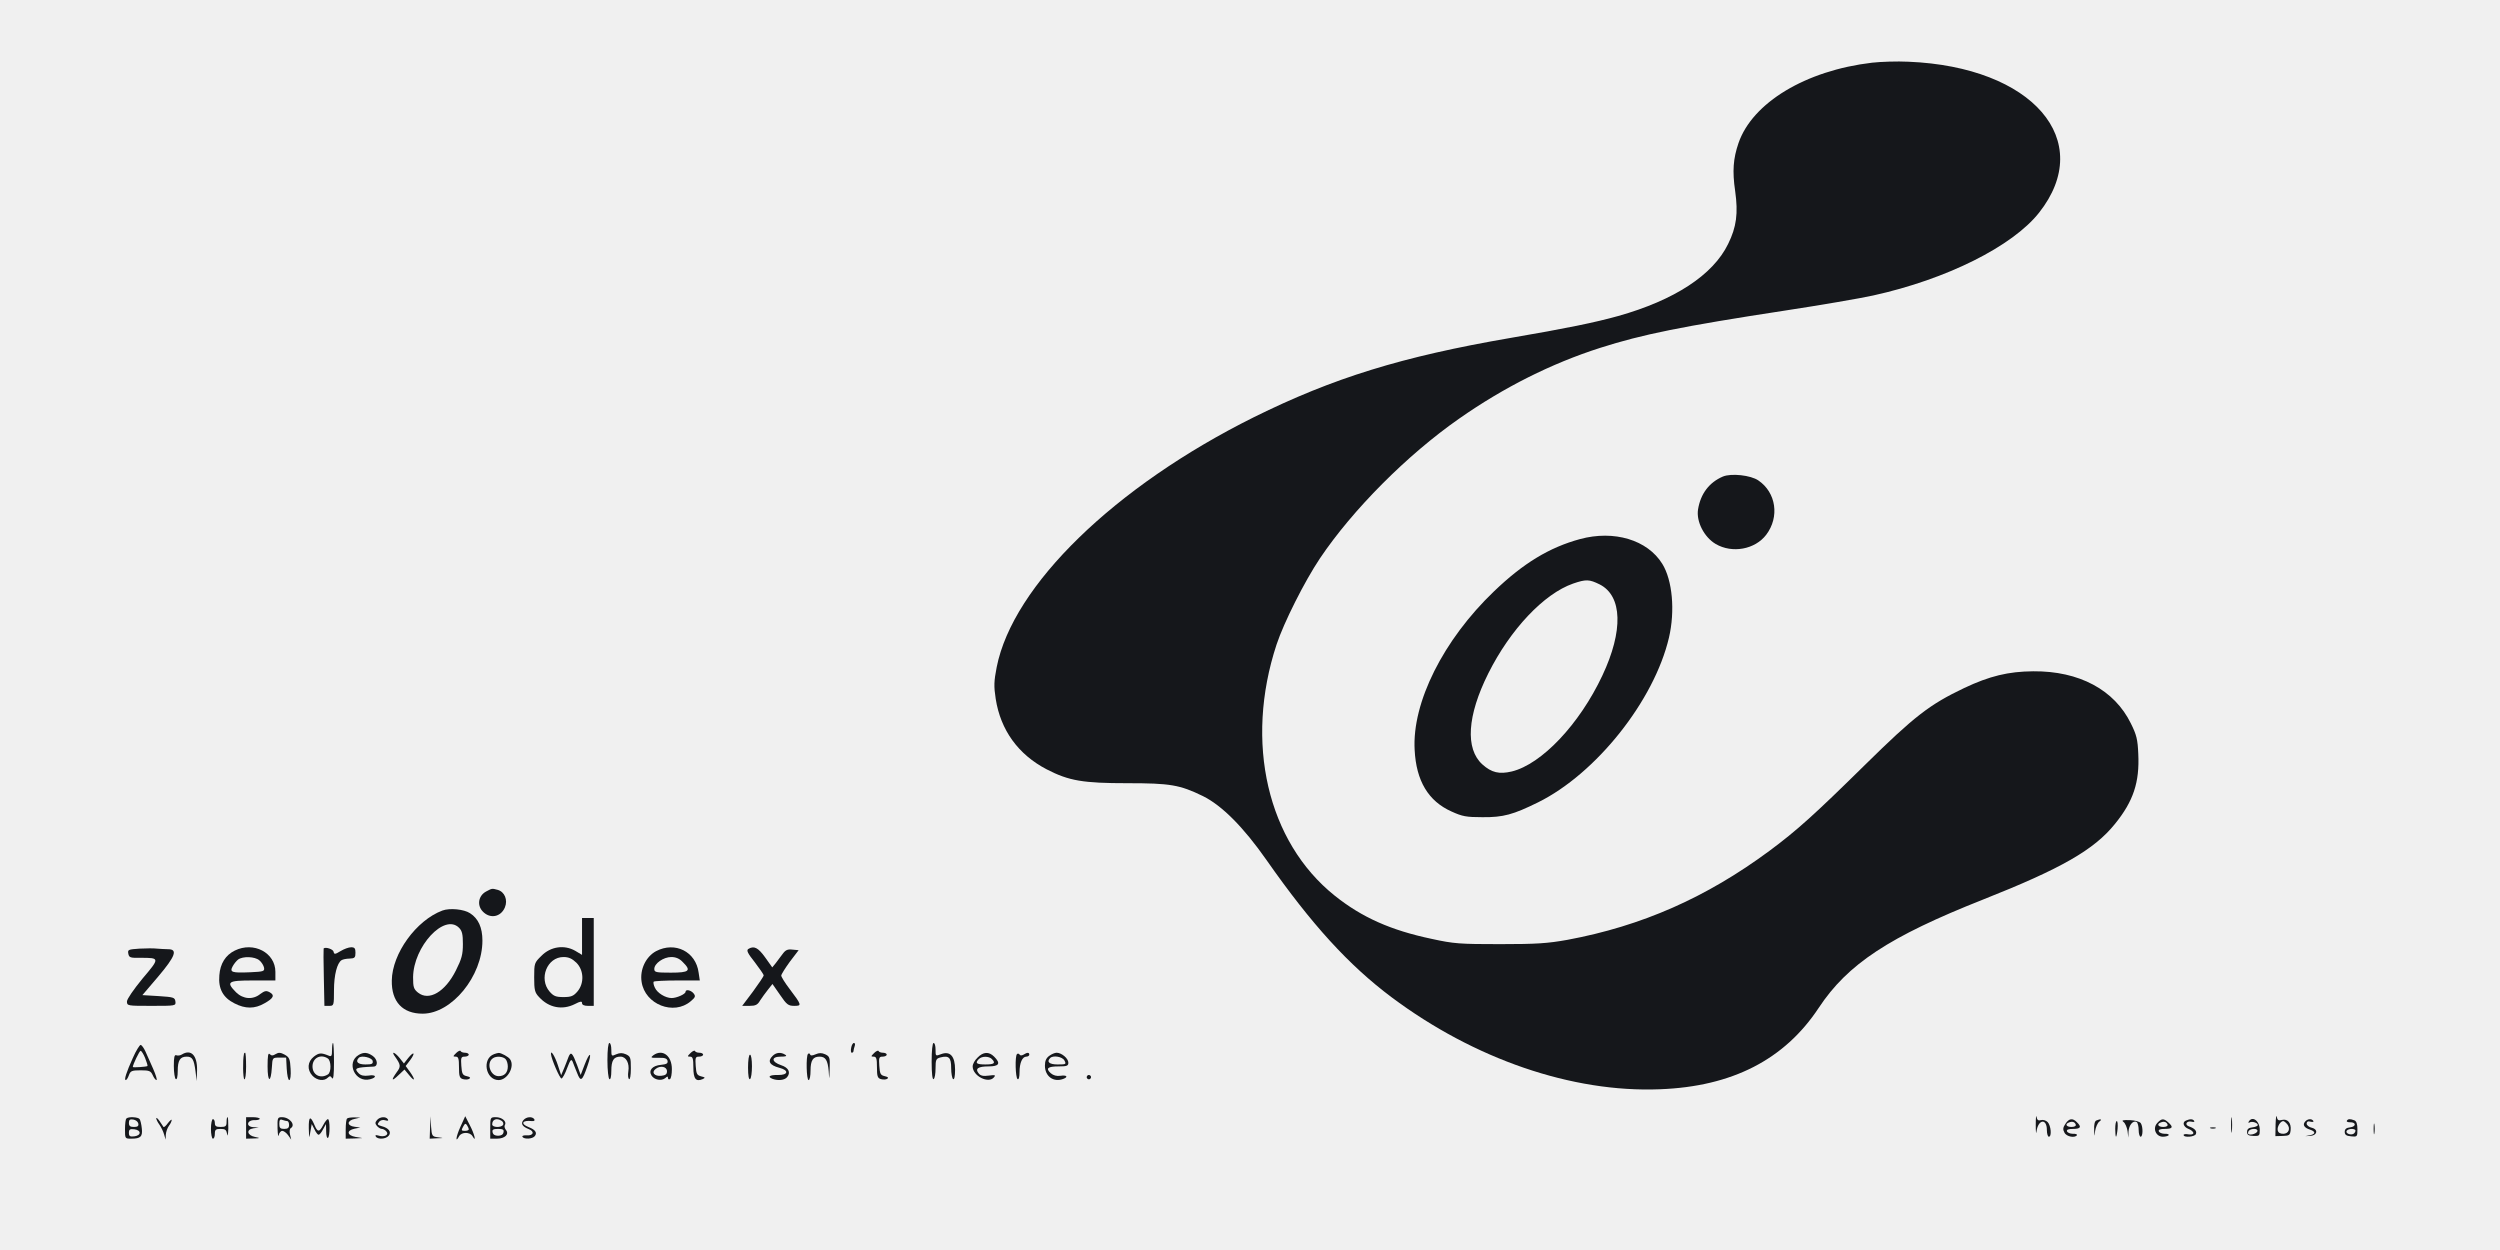
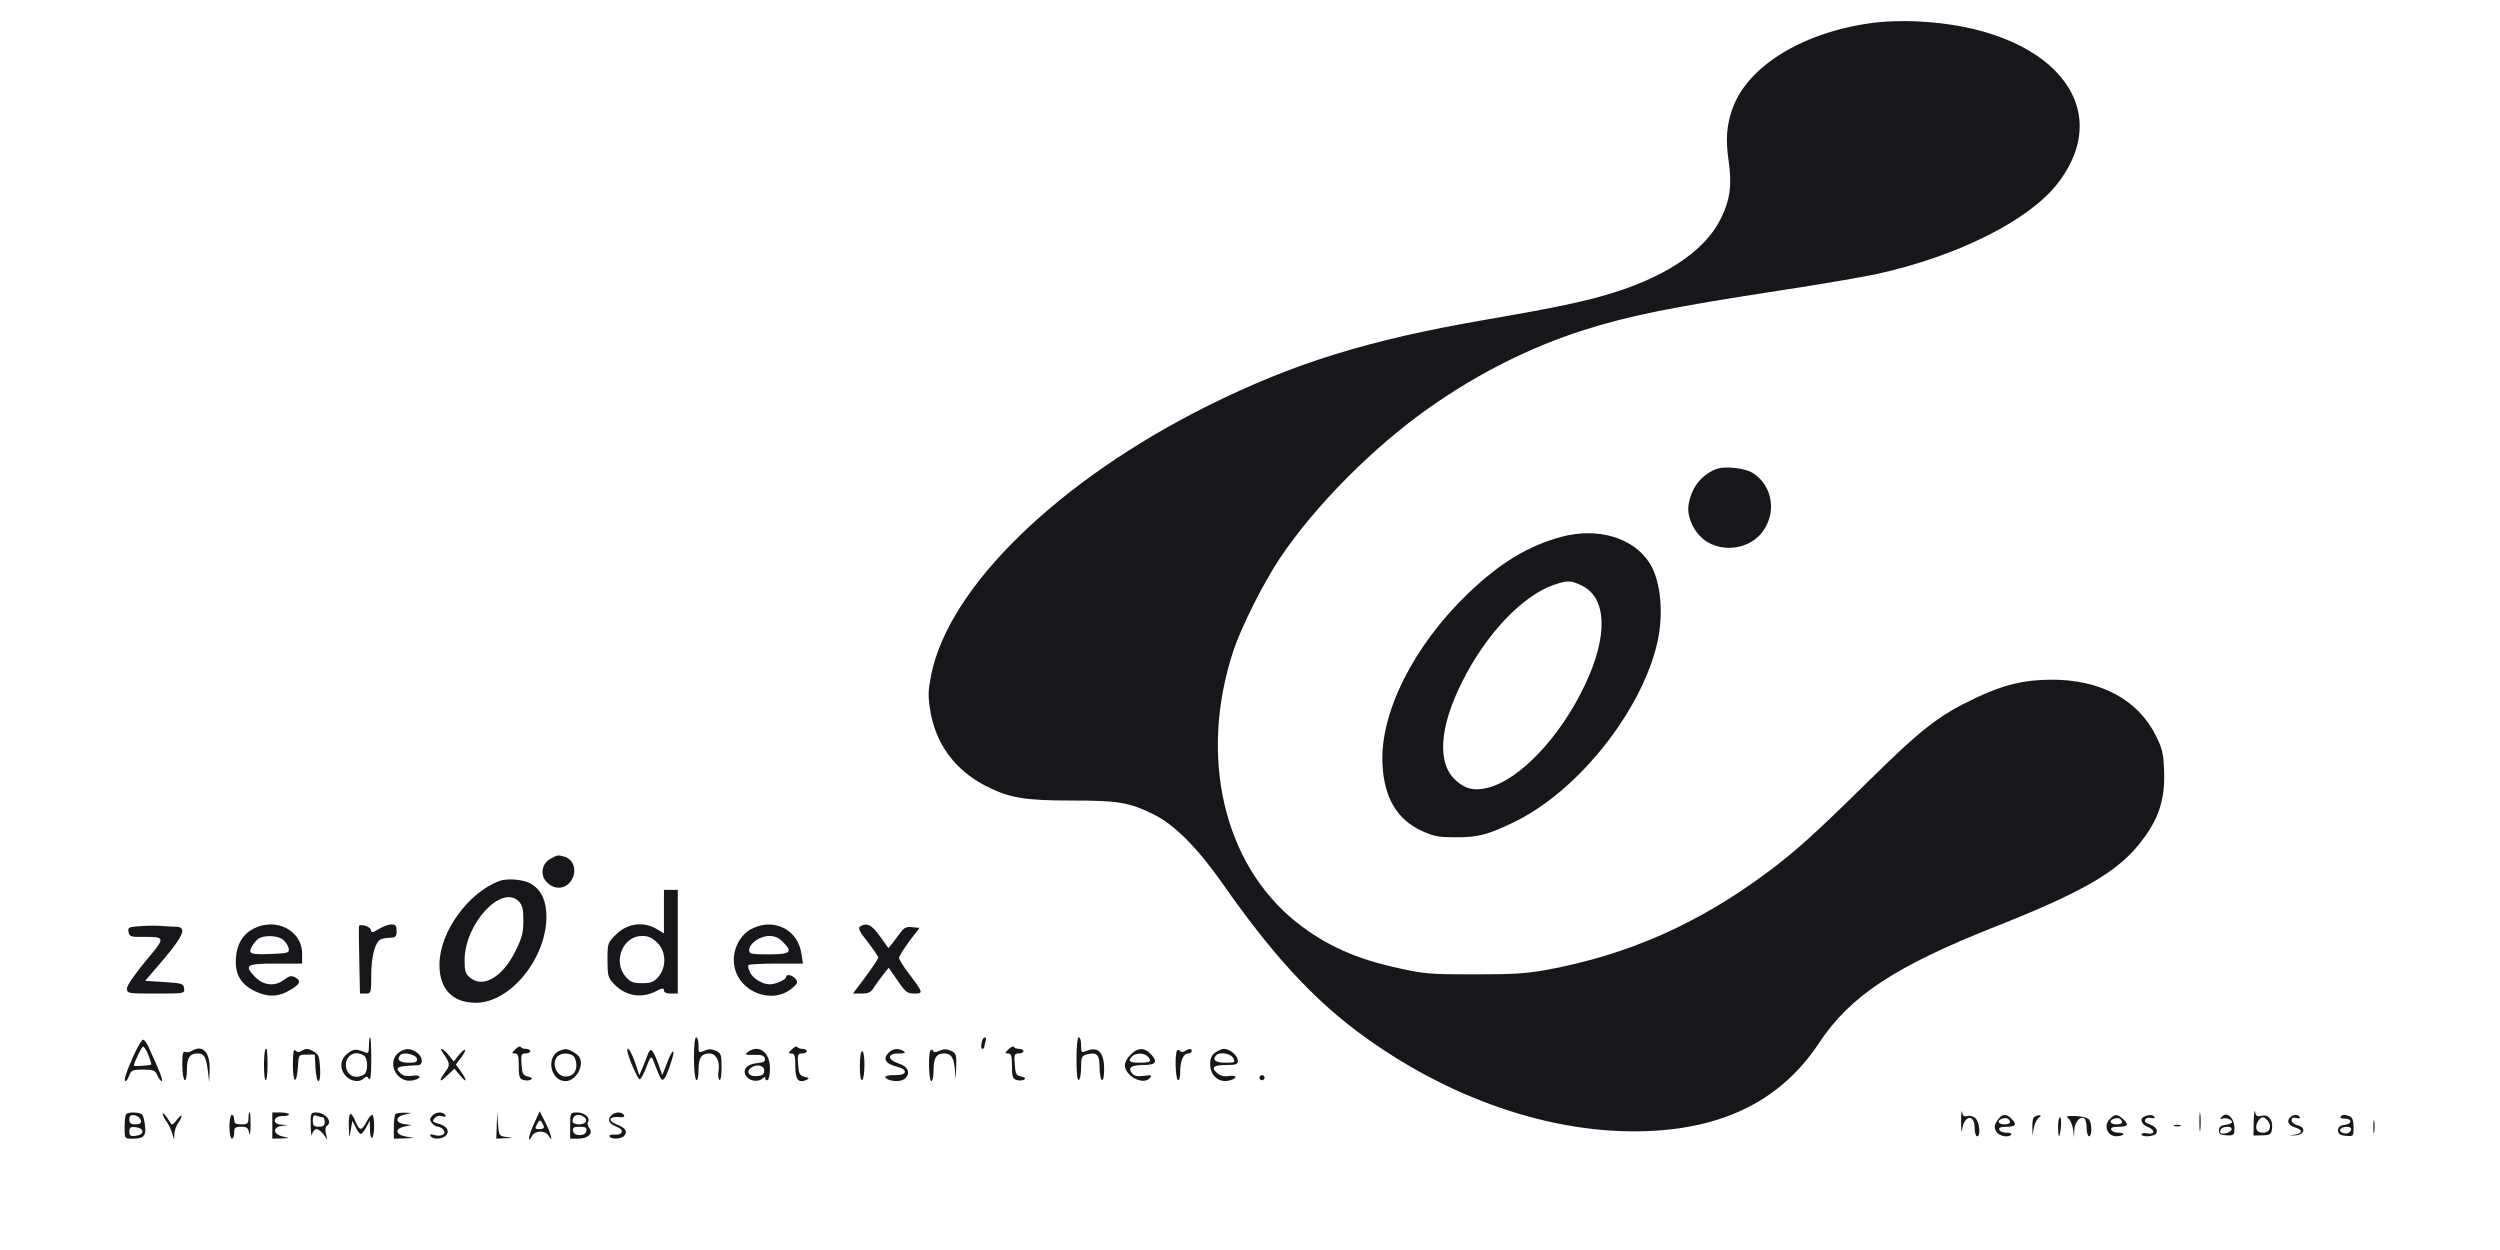
- <svg xmlns="http://www.w3.org/2000/svg" width="1280" height="640" viewBox="0 0 1280 640" role="img" aria-label="zer0dex logo lockup">
+ <svg xmlns="http://www.w3.org/2000/svg" width="1280" height="640" viewBox="0 0 1280 640" preserveAspectRatio="xMidYMid meet" role="img" aria-label="zer0dex logo lockup">
+   <rect x="0" y="0" width="1280" height="640" fill="#ffffff" />
  <g transform="translate(0,640) scale(0.1,-0.1)" fill="#15171b" stroke="none">
-     <path d="M9585 6079 c-340 -40 -613 -205 -684 -412 -27 -79 -32 -143 -17 -245 16 -114 7 -184 -36 -271 -77 -159 -275 -288 -563 -369 -118 -33 -264 -63 -550 -112 -558 -96 -909 -205 -1315 -406 -712 -354 -1234 -861 -1317 -1280 -14 -72 -15 -97 -5 -162 25 -160 115 -285 261 -361 114 -59 186 -71 413 -71 219 0 268 -8 387 -66 97 -48 207 -158 326 -328 231 -330 421 -538 640 -702 424 -317 925 -489 1374 -471 370 14 638 152 813 417 148 224 360 364 843 555 399 158 567 254 674 387 94 116 126 213 119 358 -3 74 -9 98 -38 156 -84 172 -265 269 -500 267 -127 -1 -223 -24 -354 -86 -176 -84 -253 -143 -506 -392 -261 -257 -350 -337 -490 -441 -323 -239 -653 -385 -1035 -456 -101 -18 -155 -22 -345 -22 -206 0 -236 2 -350 27 -209 44 -357 110 -496 221 -345 276 -463 785 -298 1286 37 112 143 323 222 441 168 250 447 530 712 715 230 161 473 283 723 363 216 69 418 110 947 191 184 28 387 63 450 77 377 83 714 252 850 424 292 370 -33 747 -669 773 -58 3 -142 0 -186 -5z" />
-     <path d="M8821 3960 c-70 -30 -114 -88 -127 -168 -10 -62 31 -142 90 -177 85 -50 202 -28 259 47 69 91 51 216 -40 278 -39 27 -139 38 -182 20z" />
-     <path d="M8090 3640 c-158 -43 -291 -124 -441 -268 -259 -248 -420 -569 -406 -812 8 -158 70 -262 189 -315 55 -25 75 -29 158 -29 107 -1 157 13 285 76 297 147 594 520 670 843 32 137 18 294 -34 378 -76 123 -247 174 -421 127z m100 -232 c117 -59 122 -238 14 -467 -117 -249 -311 -454 -464 -491 -64 -15 -103 -6 -150 36 -89 80 -78 250 30 466 113 226 285 408 434 460 67 23 83 22 136 -4z" />
-     <path d="M2488 1835 c-38 -21 -47 -69 -17 -101 37 -40 93 -30 114 20 16 38 -1 80 -37 90 -30 8 -28 8 -60 -9z" />
-     <path d="M2265 1738 c-134 -50 -257 -220 -259 -358 -2 -109 55 -170 158 -170 149 0 306 192 306 374 0 67 -21 113 -63 140 -31 21 -105 28 -142 14z m85 -88 c16 -16 20 -33 20 -84 0 -53 -6 -75 -36 -135 -55 -110 -138 -158 -194 -113 -22 18 -25 28 -25 79 2 157 160 328 235 253z" />
-     <path d="M2980 1605 l0 -94 -35 21 c-56 32 -126 22 -173 -26 -36 -35 -37 -38 -37 -110 0 -65 3 -78 25 -101 50 -55 119 -68 183 -36 29 15 37 16 37 5 0 -9 11 -14 30 -14 l30 0 0 225 0 225 -30 0 -30 0 0 -95z m-29 -134 c39 -39 41 -106 5 -148 -20 -23 -32 -28 -71 -28 -39 0 -51 5 -71 28 -57 66 -13 177 71 177 27 0 44 -8 66 -29z" />
-     <path d="M714 1543 c-57 -4 -61 -5 -57 -26 4 -20 10 -22 63 -21 99 0 99 -1 10 -106 -46 -56 -79 -104 -80 -117 0 -23 2 -23 126 -23 124 0 125 0 122 23 -3 20 -9 22 -86 27 l-83 5 81 95 c88 104 101 140 51 140 -16 0 -41 2 -57 3 -16 2 -56 2 -90 0z" />
-     <path d="M1202 1533 c-47 -23 -75 -67 -79 -127 -6 -68 19 -114 77 -143 56 -29 104 -29 154 0 47 26 54 42 26 57 -17 9 -25 7 -47 -9 -38 -31 -88 -27 -124 8 -53 54 -44 61 86 61 l115 0 0 44 c0 98 -111 157 -208 109z m126 -50 c12 -10 22 -27 24 -38 3 -18 -3 -20 -71 -23 -94 -4 -106 0 -90 30 7 13 19 28 28 35 24 18 86 16 109 -4z" />
-     <path d="M1657 1544 c-1 -1 -1 -68 1 -148 l3 -146 25 0 c23 0 24 2 24 80 0 78 16 140 39 154 6 4 25 8 41 8 26 1 30 5 30 30 0 22 -4 28 -22 28 -13 0 -37 -9 -55 -20 -28 -17 -32 -17 -35 -3 -2 13 -41 26 -51 17z" />
-     <path d="M3359 1530 c-52 -28 -84 -94 -74 -157 17 -116 165 -174 252 -99 24 20 25 26 14 40 -14 17 -41 22 -41 8 0 -12 -46 -32 -71 -32 -32 0 -74 26 -86 53 -7 14 -9 28 -6 31 4 3 58 6 121 6 l115 0 -6 40 c-14 108 -121 161 -218 110z m136 -55 c46 -45 35 -55 -60 -55 -77 0 -85 2 -85 19 0 28 47 61 87 61 23 0 42 -8 58 -25z" />
-     <path d="M3831 1541 c-10 -7 -3 -22 33 -67 25 -33 46 -63 46 -68 0 -5 -25 -42 -55 -83 l-55 -73 38 0 c30 0 41 5 54 28 10 15 28 40 40 55 l23 29 39 -56 c34 -50 42 -56 73 -56 39 0 39 3 -26 89 -23 30 -41 60 -41 66 0 6 20 38 44 71 l45 59 -32 3 c-24 3 -35 -2 -49 -21 -10 -14 -27 -35 -36 -48 l-18 -22 -37 52 c-36 50 -57 60 -86 42z" />
-     <path d="M1700 1024 c0 -31 -3 -35 -17 -29 -39 16 -50 15 -76 -5 -33 -26 -36 -67 -7 -98 23 -24 59 -29 78 -10 10 10 15 10 22 -2 7 -10 10 17 10 83 0 53 -2 97 -5 97 -3 0 -5 -16 -5 -36z m-22 -43 c18 -11 19 -71 1 -82 -38 -24 -79 -3 -79 41 0 43 41 65 78 41z" />
-     <path d="M3110 971 c0 -50 5 -93 10 -96 6 -4 10 13 10 42 0 54 12 73 47 73 29 0 47 -34 40 -76 -3 -19 -1 -36 4 -39 5 -4 9 19 9 55 0 55 -2 61 -25 72 -19 8 -31 8 -50 0 -24 -11 -25 -10 -25 23 0 19 -4 35 -10 35 -6 0 -10 -36 -10 -89z" />
-     <path d="M4358 1035 c-3 -14 -1 -25 3 -25 5 0 9 4 9 9 0 5 3 16 6 25 3 9 2 16 -4 16 -5 0 -12 -11 -14 -25z" />
-     <path d="M4770 964 c0 -61 4 -93 10 -89 6 3 10 28 10 55 0 45 3 50 25 56 44 11 55 -1 55 -55 0 -27 5 -53 10 -56 6 -4 10 14 10 48 0 69 -25 97 -71 80 -29 -11 -29 -11 -29 23 0 19 -4 34 -10 34 -6 0 -10 -39 -10 -96z" />
-     <path d="M680 983 c-33 -73 -46 -113 -36 -113 4 0 11 11 16 25 8 22 15 25 60 25 44 0 52 -3 62 -25 6 -14 15 -25 19 -25 5 0 -3 26 -17 58 -14 31 -32 72 -40 90 -8 17 -19 32 -24 32 -5 0 -24 -30 -40 -67z m63 0 c8 -21 14 -39 12 -41 -3 -4 -75 -9 -75 -5 0 12 34 83 40 83 4 0 15 -17 23 -37z" />
-     <path d="M2336 1009 c-17 -17 -18 -19 -3 -19 14 0 17 -10 17 -54 0 -46 3 -56 20 -61 11 -3 25 -3 32 1 9 6 5 10 -12 14 -22 5 -25 12 -28 53 -3 42 -1 47 17 47 12 0 21 5 21 10 0 6 -9 10 -19 10 -11 0 -21 4 -23 9 -1 4 -12 0 -22 -10z" />
-     <path d="M3536 1009 c-17 -17 -18 -19 -3 -19 14 0 17 -10 17 -55 0 -59 13 -75 48 -60 14 7 13 9 -8 14 -22 6 -25 13 -28 54 -3 42 -1 47 17 47 12 0 21 5 21 10 0 6 -9 10 -19 10 -11 0 -21 4 -23 9 -1 4 -12 0 -22 -10z" />
-     <path d="M4476 1009 c-17 -17 -18 -19 -3 -19 14 0 17 -10 17 -54 0 -46 3 -56 20 -61 11 -3 25 -3 32 1 9 6 5 10 -12 14 -22 5 -25 12 -28 53 -3 42 -1 47 17 47 12 0 21 5 21 10 0 6 -9 10 -19 10 -11 0 -21 4 -23 9 -1 4 -12 0 -22 -10z" />
-     <path d="M931 1001 c-8 -5 -20 -7 -28 -4 -10 4 -13 -9 -13 -55 0 -34 5 -64 10 -67 6 -4 10 13 10 42 0 54 12 73 46 73 29 0 37 -14 45 -75 l6 -50 2 57 c1 75 -31 108 -78 79z" />
-     <path d="M1249 1003 c-7 -33 -5 -124 2 -129 5 -3 9 26 9 65 0 39 -2 71 -5 71 -3 0 -6 -3 -6 -7z" />
-     <path d="M1370 940 c0 -83 17 -87 22 -5 3 50 3 50 38 50 l35 0 3 -57 c2 -32 7 -58 13 -58 6 0 9 24 7 57 -3 51 -6 59 -30 73 -22 12 -32 12 -47 3 -14 -9 -21 -9 -30 0 -8 8 -11 -8 -11 -63z" />
-     <path d="M1837 999 c-67 -39 -19 -144 57 -125 38 9 32 26 -7 19 -24 -3 -39 0 -51 12 -25 26 -16 30 77 34 24 1 21 37 -5 55 -26 18 -46 20 -71 5z m71 -31 c3 -15 -4 -18 -37 -18 -39 0 -53 14 -34 34 14 14 68 1 71 -16z" />
-     <path d="M2024 988 c28 -40 29 -49 7 -78 -30 -42 -26 -49 9 -15 l31 29 24 -29 c30 -37 33 -24 4 17 l-22 30 23 30 c28 38 20 48 -10 11 l-22 -28 -22 28 c-26 32 -46 37 -22 5z" />
-     <path d="M2530 1003 c-64 -23 -44 -133 23 -133 45 0 84 69 59 106 -8 13 -47 34 -59 33 -4 0 -15 -3 -23 -6z m58 -25 c7 -7 12 -24 12 -38 0 -32 -17 -50 -47 -50 -43 0 -65 68 -29 92 17 12 51 9 64 -4z" />
-     <path d="M2821 1003 c2 -26 46 -127 54 -125 6 2 19 26 29 54 16 42 21 48 28 32 4 -10 14 -37 23 -58 18 -47 26 -42 53 37 25 71 12 76 -15 5 l-20 -52 -18 50 c-24 64 -32 72 -44 43 -5 -13 -15 -40 -23 -59 l-15 -35 -17 52 c-15 46 -37 80 -35 56z" />
-     <path d="M3345 997 c-16 -12 -13 -14 26 -13 33 1 44 -3 47 -16 2 -13 -5 -17 -34 -20 -44 -4 -65 -28 -48 -55 14 -22 50 -29 70 -13 11 10 14 10 14 1 0 -7 5 -9 10 -6 6 3 10 26 10 51 0 69 -48 105 -95 71z m70 -82 c0 -15 -8 -21 -29 -23 -36 -4 -53 18 -28 36 24 18 57 11 57 -13z" />
-     <path d="M3956 994 c-28 -27 -16 -48 34 -61 51 -13 46 -38 -7 -37 -43 1 -56 -9 -27 -20 27 -10 61 -7 74 9 20 24 7 49 -30 61 -51 17 -53 44 -3 44 28 0 34 3 23 10 -22 14 -46 12 -64 -6z" />
-     <path d="M4137 1004 c-11 -11 -8 -134 3 -134 6 0 10 22 10 48 0 53 12 72 46 72 31 0 42 -18 47 -75 3 -48 3 -47 5 13 2 58 0 63 -23 74 -18 8 -31 8 -49 0 -16 -7 -26 -8 -28 -1 -2 6 -7 7 -11 3z" />
-     <path d="M5005 985 c-14 -13 -25 -33 -25 -45 0 -49 81 -90 109 -56 10 12 6 13 -26 9 -28 -4 -43 -1 -52 11 -20 24 -4 36 50 36 55 0 64 15 29 50 -27 27 -56 25 -85 -5z m73 -7 c21 -21 13 -28 -33 -28 -46 0 -54 7 -33 28 15 15 51 15 66 0z" />
-     <path d="M5207 1003 c-11 -10 -8 -121 3 -128 6 -4 10 10 10 35 0 48 14 80 35 80 8 0 15 5 15 10 0 12 -10 13 -30 0 -9 -5 -17 -5 -20 1 -4 5 -9 6 -13 2z" />
-     <path d="M5372 994 c-15 -11 -22 -25 -22 -50 0 -55 44 -87 94 -68 27 10 18 21 -14 16 -20 -3 -37 2 -50 13 -28 25 -16 35 41 35 42 0 49 3 49 19 0 22 -35 51 -60 51 -9 0 -26 -7 -38 -16z m78 -24 c10 -19 8 -20 -35 -20 -42 0 -58 13 -38 33 15 15 63 7 73 -13z" />
-     <path d="M3830 934 c0 -41 4 -63 10 -59 6 3 10 33 10 66 0 33 -4 59 -10 59 -6 0 -10 -29 -10 -66z" />
-     <path d="M5566 891 c-4 -5 -2 -12 3 -15 5 -4 12 -2 15 3 4 5 2 12 -3 15 -5 4 -12 2 -15 -3z" />
-     <path d="M10423 640 c0 -36 2 -51 4 -33 8 62 53 69 53 7 0 -19 5 -34 10 -34 16 0 11 57 -6 75 -9 9 -24 13 -34 10 -14 -4 -20 0 -23 17 -2 13 -4 -6 -4 -42z" />
-     <path d="M11423 640 c0 -36 2 -50 4 -32 2 17 2 47 0 65 -2 17 -4 3 -4 -33z" />
-     <path d="M11651 644 l-1 -61 38 1 c33 1 37 4 40 29 4 37 -15 60 -44 53 -18 -5 -24 -1 -27 16 -2 13 -5 -4 -6 -38z m59 1 c19 -23 8 -50 -20 -50 -16 0 -26 6 -28 18 -4 18 14 47 28 47 4 0 13 -7 20 -15z" />
-     <path d="M647 673 c-4 -3 -7 -28 -7 -55 0 -48 0 -48 33 -48 47 0 58 11 53 53 -2 20 -7 41 -11 47 -7 11 -58 14 -68 3z m61 -25 c3 -13 -3 -18 -22 -18 -20 0 -26 5 -26 21 0 15 5 20 22 17 13 -2 24 -11 26 -20z m7 -48 c0 -9 -11 -16 -27 -18 -23 -3 -28 1 -28 18 0 17 5 21 28 18 16 -2 27 -9 27 -18z" />
-     <path d="M800 674 c0 -5 7 -20 16 -32 9 -13 20 -35 24 -50 l8 -27 1 26 c1 14 8 34 16 45 8 10 14 24 14 29 1 6 -8 -1 -19 -15 -10 -14 -20 -23 -23 -20 -2 3 -11 16 -20 30 -9 13 -17 20 -17 14z" />
-     <path d="M1160 655 c0 -21 -5 -25 -30 -25 -23 0 -30 4 -30 20 0 11 -4 20 -10 20 -5 0 -10 -22 -10 -50 0 -27 5 -50 10 -50 6 0 10 11 10 25 0 21 5 25 29 25 25 0 30 -5 34 -27 2 -16 5 -2 6 30 0 31 -1 57 -4 57 -3 0 -5 -11 -5 -25z" />
-     <path d="M1260 625 l0 -55 38 1 c36 1 36 2 7 8 -40 8 -46 38 -8 44 l28 4 -28 2 c-39 2 -34 36 6 36 15 -1 27 3 27 7 0 4 -16 8 -35 8 l-35 0 0 -55z" />
-     <path d="M1421 623 c1 -32 4 -48 6 -35 2 12 11 22 18 22 8 0 21 -10 30 -22 l16 -23 -6 26 c-4 15 -2 30 4 33 26 16 -6 56 -45 56 -23 0 -24 -3 -23 -57z m50 37 c5 0 9 -9 9 -20 0 -15 -7 -20 -25 -20 -20 0 -25 5 -25 26 0 20 4 25 16 20 9 -3 20 -6 25 -6z" />
-     <path d="M1581 623 c2 -54 2 -56 8 -18 l7 40 14 -27 c7 -16 17 -28 21 -28 5 0 15 12 23 28 l15 27 1 -38 c0 -21 4 -36 9 -33 11 7 11 96 0 96 -5 0 -15 -13 -24 -30 -20 -38 -29 -38 -45 0 -21 50 -30 44 -29 -17z" />
-     <path d="M1777 673 c-4 -3 -7 -28 -7 -55 l0 -48 43 1 42 2 -35 6 c-44 8 -47 33 -5 42 l30 6 -30 4 c-18 2 -30 10 -30 19 0 8 13 18 30 21 l30 7 -31 1 c-17 0 -34 -2 -37 -6z" />
-     <path d="M1930 665 c-10 -12 -10 -18 0 -30 7 -8 18 -15 25 -15 7 0 18 -6 24 -14 14 -17 -12 -30 -42 -20 -13 4 -17 2 -13 -5 10 -16 51 -14 66 4 16 19 0 40 -36 49 -21 6 -24 9 -13 22 7 9 20 12 32 8 13 -4 17 -2 13 5 -10 16 -41 14 -56 -4z" />
-     <path d="M2202 628 l-2 -58 38 2 c36 1 36 1 5 5 -31 4 -32 6 -36 56 l-3 52 -2 -57z" />
-     <path d="M2357 630 c-23 -51 -27 -86 -6 -47 13 22 55 22 68 0 22 -38 10 12 -14 57 l-23 45 -25 -55z m43 -12 c0 -5 -9 -8 -20 -8 -18 0 -19 3 -9 21 9 17 13 19 20 8 5 -8 9 -17 9 -21z" />
-     <path d="M2510 625 l0 -55 34 0 c41 0 65 23 46 45 -6 8 -9 19 -5 25 11 18 -15 40 -46 40 -28 0 -29 -1 -29 -55z m59 36 c7 -5 10 -14 7 -20 -10 -16 -56 -14 -56 2 0 26 23 35 49 18z m9 -58 c-2 -12 -12 -18 -28 -18 -16 0 -26 6 -28 18 -3 13 3 17 28 17 25 0 31 -4 28 -17z" />
-     <path d="M2680 665 c-15 -18 -6 -33 27 -46 32 -12 24 -35 -11 -32 -14 1 -24 -2 -21 -8 9 -13 51 -11 63 4 14 17 3 33 -31 46 -44 17 -34 37 17 31 11 -1 15 3 12 9 -10 16 -41 14 -56 -4z" />
-     <path d="M10575 646 c-13 -19 -14 -29 -5 -45 10 -21 54 -29 64 -13 2 4 -7 8 -21 7 -14 0 -28 6 -30 13 -3 8 7 12 31 12 39 0 45 10 20 34 -22 23 -41 20 -59 -8z m53 -4 c2 -7 -7 -12 -22 -12 -27 0 -35 15 -13 23 17 7 30 3 35 -11z" />
-     <path d="M10733 663 c-8 -3 -12 -21 -11 -46 1 -40 1 -40 5 -8 3 19 12 41 21 48 17 12 8 16 -15 6z" />
-     <path d="M10873 655 c8 -6 17 -27 20 -46 l4 -34 1 31 c2 34 24 60 42 49 5 -3 10 -22 10 -41 0 -19 5 -34 10 -34 12 0 13 50 1 69 -5 8 -29 15 -56 16 -38 1 -44 -1 -32 -10z" />
-     <path d="M11045 650 c-25 -27 -7 -70 29 -70 14 0 27 4 30 8 2 4 -7 8 -21 7 -14 0 -28 6 -30 13 -3 8 7 12 31 12 40 0 45 9 18 33 -24 22 -35 21 -57 -3z m53 -8 c2 -7 -7 -12 -22 -12 -27 0 -35 15 -13 23 17 7 30 3 35 -11z" />
-     <path d="M11193 663 c-22 -8 -14 -33 12 -43 14 -5 25 -15 25 -21 0 -7 -10 -9 -25 -7 -14 3 -25 1 -25 -3 0 -15 58 -10 63 5 6 15 -6 29 -36 39 -24 9 -11 30 14 24 11 -3 17 -1 13 4 -6 10 -21 11 -41 2z" />
-     <path d="M11514 658 c-4 -6 -3 -8 4 -5 12 8 42 -2 42 -13 0 -5 -12 -10 -27 -12 -20 -2 -28 -9 -28 -23 0 -16 7 -20 33 -21 30 -1 32 1 32 31 0 45 -37 74 -56 43z m44 -50 c-5 -15 -48 -24 -48 -10 0 14 12 22 33 22 10 0 17 -5 15 -12z" />
-     <path d="M11802 657 c-14 -16 -4 -32 26 -41 30 -10 28 -24 -5 -29 -27 -5 -27 -5 2 -3 39 1 47 33 11 42 -14 3 -26 13 -26 21 0 10 7 14 20 10 11 -3 18 -1 14 4 -8 13 -30 11 -42 -4z" />
-     <path d="M12016 662 c-3 -5 4 -8 16 -8 32 1 33 -22 1 -26 -20 -2 -28 -9 -28 -23 0 -15 8 -21 33 -23 31 -3 32 -2 32 36 0 27 -5 42 -16 46 -21 8 -32 8 -38 -2z m44 -51 c0 -6 -5 -13 -10 -16 -15 -9 -43 3 -35 15 8 13 45 13 45 1z" />
-     <path d="M10830 620 c0 -22 2 -40 4 -40 2 0 6 18 8 40 2 22 0 40 -4 40 -5 0 -8 -18 -8 -40z" />
-     <path d="M12153 620 c0 -25 2 -35 4 -22 2 12 2 32 0 45 -2 12 -4 2 -4 -23z" />
-     <path d="M11318 623 c6 -2 18 -2 25 0 6 3 1 5 -13 5 -14 0 -19 -2 -12 -5z" />
+     <path transform="translate(9300 3500) scale(1.08) translate(-9300 -3500)" d="M9585 6079 c-340 -40 -613 -205 -684 -412 -27 -79 -32 -143 -17 -245 16 -114 7 -184 -36 -271 -77 -159 -275 -288 -563 -369 -118 -33 -264 -63 -550 -112 -558 -96 -909 -205 -1315 -406 -712 -354 -1234 -861 -1317 -1280 -14 -72 -15 -97 -5 -162 25 -160 115 -285 261 -361 114 -59 186 -71 413 -71 219 0 268 -8 387 -66 97 -48 207 -158 326 -328 231 -330 421 -538 640 -702 424 -317 925 -489 1374 -471 370 14 638 152 813 417 148 224 360 364 843 555 399 158 567 254 674 387 94 116 126 213 119 358 -3 74 -9 98 -38 156 -84 172 -265 269 -500 267 -127 -1 -223 -24 -354 -86 -176 -84 -253 -143 -506 -392 -261 -257 -350 -337 -490 -441 -323 -239 -653 -385 -1035 -456 -101 -18 -155 -22 -345 -22 -206 0 -236 2 -350 27 -209 44 -357 110 -496 221 -345 276 -463 785 -298 1286 37 112 143 323 222 441 168 250 447 530 712 715 230 161 473 283 723 363 216 69 418 110 947 191 184 28 387 63 450 77 377 83 714 252 850 424 292 370 -33 747 -669 773 -58 3 -142 0 -186 -5z" />
+     <path transform="translate(9300 3500) scale(1.08) translate(-9300 -3500)" d="M8821 3960 c-70 -30 -114 -88 -127 -168 -10 -62 31 -142 90 -177 85 -50 202 -28 259 47 69 91 51 216 -40 278 -39 27 -139 38 -182 20z" />
+     <path transform="translate(9300 3500) scale(1.08) translate(-9300 -3500)" d="M8090 3640 c-158 -43 -291 -124 -441 -268 -259 -248 -420 -569 -406 -812 8 -158 70 -262 189 -315 55 -25 75 -29 158 -29 107 -1 157 13 285 76 297 147 594 520 670 843 32 137 18 294 -34 378 -76 123 -247 174 -421 127z m100 -232 c117 -59 122 -238 14 -467 -117 -249 -311 -454 -464 -491 -64 -15 -103 -6 -150 36 -89 80 -78 250 30 466 113 226 285 408 434 460 67 23 83 22 136 -4z" />
+     <path transform="translate(650 900) scale(1.18) translate(-650 -900)" d="M2488 1835 c-38 -21 -47 -69 -17 -101 37 -40 93 -30 114 20 16 38 -1 80 -37 90 -30 8 -28 8 -60 -9z" />
+     <path transform="translate(650 900) scale(1.18) translate(-650 -900)" d="M2265 1738 c-134 -50 -257 -220 -259 -358 -2 -109 55 -170 158 -170 149 0 306 192 306 374 0 67 -21 113 -63 140 -31 21 -105 28 -142 14z m85 -88 c16 -16 20 -33 20 -84 0 -53 -6 -75 -36 -135 -55 -110 -138 -158 -194 -113 -22 18 -25 28 -25 79 2 157 160 328 235 253z" />
+     <path transform="translate(650 900) scale(1.18) translate(-650 -900)" d="M2980 1605 l0 -94 -35 21 c-56 32 -126 22 -173 -26 -36 -35 -37 -38 -37 -110 0 -65 3 -78 25 -101 50 -55 119 -68 183 -36 29 15 37 16 37 5 0 -9 11 -14 30 -14 l30 0 0 225 0 225 -30 0 -30 0 0 -95z m-29 -134 c39 -39 41 -106 5 -148 -20 -23 -32 -28 -71 -28 -39 0 -51 5 -71 28 -57 66 -13 177 71 177 27 0 44 -8 66 -29z" />
+     <path transform="translate(650 900) scale(1.18) translate(-650 -900)" d="M714 1543 c-57 -4 -61 -5 -57 -26 4 -20 10 -22 63 -21 99 0 99 -1 10 -106 -46 -56 -79 -104 -80 -117 0 -23 2 -23 126 -23 124 0 125 0 122 23 -3 20 -9 22 -86 27 l-83 5 81 95 c88 104 101 140 51 140 -16 0 -41 2 -57 3 -16 2 -56 2 -90 0z" />
+     <path transform="translate(650 900) scale(1.18) translate(-650 -900)" d="M1202 1533 c-47 -23 -75 -67 -79 -127 -6 -68 19 -114 77 -143 56 -29 104 -29 154 0 47 26 54 42 26 57 -17 9 -25 7 -47 -9 -38 -31 -88 -27 -124 8 -53 54 -44 61 86 61 l115 0 0 44 c0 98 -111 157 -208 109z m126 -50 c12 -10 22 -27 24 -38 3 -18 -3 -20 -71 -23 -94 -4 -106 0 -90 30 7 13 19 28 28 35 24 18 86 16 109 -4z" />
+     <path transform="translate(650 900) scale(1.18) translate(-650 -900)" d="M1657 1544 c-1 -1 -1 -68 1 -148 l3 -146 25 0 c23 0 24 2 24 80 0 78 16 140 39 154 6 4 25 8 41 8 26 1 30 5 30 30 0 22 -4 28 -22 28 -13 0 -37 -9 -55 -20 -28 -17 -32 -17 -35 -3 -2 13 -41 26 -51 17z" />
+     <path transform="translate(650 900) scale(1.18) translate(-650 -900)" d="M3359 1530 c-52 -28 -84 -94 -74 -157 17 -116 165 -174 252 -99 24 20 25 26 14 40 -14 17 -41 22 -41 8 0 -12 -46 -32 -71 -32 -32 0 -74 26 -86 53 -7 14 -9 28 -6 31 4 3 58 6 121 6 l115 0 -6 40 c-14 108 -121 161 -218 110z m136 -55 c46 -45 35 -55 -60 -55 -77 0 -85 2 -85 19 0 28 47 61 87 61 23 0 42 -8 58 -25z" />
+     <path transform="translate(650 900) scale(1.18) translate(-650 -900)" d="M3831 1541 c-10 -7 -3 -22 33 -67 25 -33 46 -63 46 -68 0 -5 -25 -42 -55 -83 l-55 -73 38 0 c30 0 41 5 54 28 10 15 28 40 40 55 l23 29 39 -56 c34 -50 42 -56 73 -56 39 0 39 3 -26 89 -23 30 -41 60 -41 66 0 6 20 38 44 71 l45 59 -32 3 c-24 3 -35 -2 -49 -21 -10 -14 -27 -35 -36 -48 l-18 -22 -37 52 c-36 50 -57 60 -86 42z" />
+     <path transform="translate(650 900) scale(1.18) translate(-650 -900)" d="M1700 1024 c0 -31 -3 -35 -17 -29 -39 16 -50 15 -76 -5 -33 -26 -36 -67 -7 -98 23 -24 59 -29 78 -10 10 10 15 10 22 -2 7 -10 10 17 10 83 0 53 -2 97 -5 97 -3 0 -5 -16 -5 -36z m-22 -43 c18 -11 19 -71 1 -82 -38 -24 -79 -3 -79 41 0 43 41 65 78 41z" />
+     <path transform="translate(650 900) scale(1.18) translate(-650 -900)" d="M3110 971 c0 -50 5 -93 10 -96 6 -4 10 13 10 42 0 54 12 73 47 73 29 0 47 -34 40 -76 -3 -19 -1 -36 4 -39 5 -4 9 19 9 55 0 55 -2 61 -25 72 -19 8 -31 8 -50 0 -24 -11 -25 -10 -25 23 0 19 -4 35 -10 35 -6 0 -10 -36 -10 -89z" />
+     <path transform="translate(650 900) scale(1.18) translate(-650 -900)" d="M4358 1035 c-3 -14 -1 -25 3 -25 5 0 9 4 9 9 0 5 3 16 6 25 3 9 2 16 -4 16 -5 0 -12 -11 -14 -25z" />
+     <path transform="translate(650 900) scale(1.18) translate(-650 -900)" d="M4770 964 c0 -61 4 -93 10 -89 6 3 10 28 10 55 0 45 3 50 25 56 44 11 55 -1 55 -55 0 -27 5 -53 10 -56 6 -4 10 14 10 48 0 69 -25 97 -71 80 -29 -11 -29 -11 -29 23 0 19 -4 34 -10 34 -6 0 -10 -39 -10 -96z" />
+     <path transform="translate(650 900) scale(1.18) translate(-650 -900)" d="M680 983 c-33 -73 -46 -113 -36 -113 4 0 11 11 16 25 8 22 15 25 60 25 44 0 52 -3 62 -25 6 -14 15 -25 19 -25 5 0 -3 26 -17 58 -14 31 -32 72 -40 90 -8 17 -19 32 -24 32 -5 0 -24 -30 -40 -67z m63 0 c8 -21 14 -39 12 -41 -3 -4 -75 -9 -75 -5 0 12 34 83 40 83 4 0 15 -17 23 -37z" />
+     <path transform="translate(650 900) scale(1.18) translate(-650 -900)" d="M2336 1009 c-17 -17 -18 -19 -3 -19 14 0 17 -10 17 -54 0 -46 3 -56 20 -61 11 -3 25 -3 32 1 9 6 5 10 -12 14 -22 5 -25 12 -28 53 -3 42 -1 47 17 47 12 0 21 5 21 10 0 6 -9 10 -19 10 -11 0 -21 4 -23 9 -1 4 -12 0 -22 -10z" />
+     <path transform="translate(650 900) scale(1.18) translate(-650 -900)" d="M3536 1009 c-17 -17 -18 -19 -3 -19 14 0 17 -10 17 -55 0 -59 13 -75 48 -60 14 7 13 9 -8 14 -22 6 -25 13 -28 54 -3 42 -1 47 17 47 12 0 21 5 21 10 0 6 -9 10 -19 10 -11 0 -21 4 -23 9 -1 4 -12 0 -22 -10z" />
+     <path transform="translate(650 900) scale(1.18) translate(-650 -900)" d="M4476 1009 c-17 -17 -18 -19 -3 -19 14 0 17 -10 17 -54 0 -46 3 -56 20 -61 11 -3 25 -3 32 1 9 6 5 10 -12 14 -22 5 -25 12 -28 53 -3 42 -1 47 17 47 12 0 21 5 21 10 0 6 -9 10 -19 10 -11 0 -21 4 -23 9 -1 4 -12 0 -22 -10z" />
+     <path transform="translate(650 900) scale(1.18) translate(-650 -900)" d="M931 1001 c-8 -5 -20 -7 -28 -4 -10 4 -13 -9 -13 -55 0 -34 5 -64 10 -67 6 -4 10 13 10 42 0 54 12 73 46 73 29 0 37 -14 45 -75 l6 -50 2 57 c1 75 -31 108 -78 79z" />
+     <path transform="translate(650 900) scale(1.18) translate(-650 -900)" d="M1249 1003 c-7 -33 -5 -124 2 -129 5 -3 9 26 9 65 0 39 -2 71 -5 71 -3 0 -6 -3 -6 -7z" />
+     <path transform="translate(650 900) scale(1.18) translate(-650 -900)" d="M1370 940 c0 -83 17 -87 22 -5 3 50 3 50 38 50 l35 0 3 -57 c2 -32 7 -58 13 -58 6 0 9 24 7 57 -3 51 -6 59 -30 73 -22 12 -32 12 -47 3 -14 -9 -21 -9 -30 0 -8 8 -11 -8 -11 -63z" />
+     <path transform="translate(650 900) scale(1.18) translate(-650 -900)" d="M1837 999 c-67 -39 -19 -144 57 -125 38 9 32 26 -7 19 -24 -3 -39 0 -51 12 -25 26 -16 30 77 34 24 1 21 37 -5 55 -26 18 -46 20 -71 5z m71 -31 c3 -15 -4 -18 -37 -18 -39 0 -53 14 -34 34 14 14 68 1 71 -16z" />
+     <path transform="translate(650 900) scale(1.18) translate(-650 -900)" d="M2024 988 c28 -40 29 -49 7 -78 -30 -42 -26 -49 9 -15 l31 29 24 -29 c30 -37 33 -24 4 17 l-22 30 23 30 c28 38 20 48 -10 11 l-22 -28 -22 28 c-26 32 -46 37 -22 5z" />
+     <path transform="translate(650 900) scale(1.18) translate(-650 -900)" d="M2530 1003 c-64 -23 -44 -133 23 -133 45 0 84 69 59 106 -8 13 -47 34 -59 33 -4 0 -15 -3 -23 -6z m58 -25 c7 -7 12 -24 12 -38 0 -32 -17 -50 -47 -50 -43 0 -65 68 -29 92 17 12 51 9 64 -4z" />
+     <path transform="translate(650 900) scale(1.18) translate(-650 -900)" d="M2821 1003 c2 -26 46 -127 54 -125 6 2 19 26 29 54 16 42 21 48 28 32 4 -10 14 -37 23 -58 18 -47 26 -42 53 37 25 71 12 76 -15 5 l-20 -52 -18 50 c-24 64 -32 72 -44 43 -5 -13 -15 -40 -23 -59 l-15 -35 -17 52 c-15 46 -37 80 -35 56z" />
+     <path transform="translate(650 900) scale(1.18) translate(-650 -900)" d="M3345 997 c-16 -12 -13 -14 26 -13 33 1 44 -3 47 -16 2 -13 -5 -17 -34 -20 -44 -4 -65 -28 -48 -55 14 -22 50 -29 70 -13 11 10 14 10 14 1 0 -7 5 -9 10 -6 6 3 10 26 10 51 0 69 -48 105 -95 71z m70 -82 c0 -15 -8 -21 -29 -23 -36 -4 -53 18 -28 36 24 18 57 11 57 -13z" />
+     <path transform="translate(650 900) scale(1.18) translate(-650 -900)" d="M3956 994 c-28 -27 -16 -48 34 -61 51 -13 46 -38 -7 -37 -43 1 -56 -9 -27 -20 27 -10 61 -7 74 9 20 24 7 49 -30 61 -51 17 -53 44 -3 44 28 0 34 3 23 10 -22 14 -46 12 -64 -6z" />
+     <path transform="translate(650 900) scale(1.18) translate(-650 -900)" d="M4137 1004 c-11 -11 -8 -134 3 -134 6 0 10 22 10 48 0 53 12 72 46 72 31 0 42 -18 47 -75 3 -48 3 -47 5 13 2 58 0 63 -23 74 -18 8 -31 8 -49 0 -16 -7 -26 -8 -28 -1 -2 6 -7 7 -11 3z" />
+     <path transform="translate(650 900) scale(1.18) translate(-650 -900)" d="M5005 985 c-14 -13 -25 -33 -25 -45 0 -49 81 -90 109 -56 10 12 6 13 -26 9 -28 -4 -43 -1 -52 11 -20 24 -4 36 50 36 55 0 64 15 29 50 -27 27 -56 25 -85 -5z m73 -7 c21 -21 13 -28 -33 -28 -46 0 -54 7 -33 28 15 15 51 15 66 0z" />
+     <path transform="translate(650 900) scale(1.18) translate(-650 -900)" d="M5207 1003 c-11 -10 -8 -121 3 -128 6 -4 10 10 10 35 0 48 14 80 35 80 8 0 15 5 15 10 0 12 -10 13 -30 0 -9 -5 -17 -5 -20 1 -4 5 -9 6 -13 2z" />
+     <path transform="translate(650 900) scale(1.18) translate(-650 -900)" d="M5372 994 c-15 -11 -22 -25 -22 -50 0 -55 44 -87 94 -68 27 10 18 21 -14 16 -20 -3 -37 2 -50 13 -28 25 -16 35 41 35 42 0 49 3 49 19 0 22 -35 51 -60 51 -9 0 -26 -7 -38 -16z m78 -24 c10 -19 8 -20 -35 -20 -42 0 -58 13 -38 33 15 15 63 7 73 -13z" />
+     <path transform="translate(650 900) scale(1.18) translate(-650 -900)" d="M3830 934 c0 -41 4 -63 10 -59 6 3 10 33 10 66 0 33 -4 59 -10 59 -6 0 -10 -29 -10 -66z" />
+     <path transform="translate(650 900) scale(1.18) translate(-650 -900)" d="M5566 891 c-4 -5 -2 -12 3 -15 5 -4 12 -2 15 3 4 5 2 12 -3 15 -5 4 -12 2 -15 -3z" />
+     <path transform="translate(12160 570) scale(1.22) translate(-12160 -570)" d="M10423 640 c0 -36 2 -51 4 -33 8 62 53 69 53 7 0 -19 5 -34 10 -34 16 0 11 57 -6 75 -9 9 -24 13 -34 10 -14 -4 -20 0 -23 17 -2 13 -4 -6 -4 -42z" />
+     <path transform="translate(12160 570) scale(1.22) translate(-12160 -570)" d="M11423 640 c0 -36 2 -50 4 -32 2 17 2 47 0 65 -2 17 -4 3 -4 -33z" />
+     <path transform="translate(12160 570) scale(1.22) translate(-12160 -570)" d="M11651 644 l-1 -61 38 1 c33 1 37 4 40 29 4 37 -15 60 -44 53 -18 -5 -24 -1 -27 16 -2 13 -5 -4 -6 -38z m59 1 c19 -23 8 -50 -20 -50 -16 0 -26 6 -28 18 -4 18 14 47 28 47 4 0 13 -7 20 -15z" />
+     <path transform="translate(650 570) scale(1.22) translate(-650 -570)" d="M647 673 c-4 -3 -7 -28 -7 -55 0 -48 0 -48 33 -48 47 0 58 11 53 53 -2 20 -7 41 -11 47 -7 11 -58 14 -68 3z m61 -25 c3 -13 -3 -18 -22 -18 -20 0 -26 5 -26 21 0 15 5 20 22 17 13 -2 24 -11 26 -20z m7 -48 c0 -9 -11 -16 -27 -18 -23 -3 -28 1 -28 18 0 17 5 21 28 18 16 -2 27 -9 27 -18z" />
+     <path transform="translate(650 570) scale(1.22) translate(-650 -570)" d="M800 674 c0 -5 7 -20 16 -32 9 -13 20 -35 24 -50 l8 -27 1 26 c1 14 8 34 16 45 8 10 14 24 14 29 1 6 -8 -1 -19 -15 -10 -14 -20 -23 -23 -20 -2 3 -11 16 -20 30 -9 13 -17 20 -17 14z" />
+     <path transform="translate(650 570) scale(1.22) translate(-650 -570)" d="M1160 655 c0 -21 -5 -25 -30 -25 -23 0 -30 4 -30 20 0 11 -4 20 -10 20 -5 0 -10 -22 -10 -50 0 -27 5 -50 10 -50 6 0 10 11 10 25 0 21 5 25 29 25 25 0 30 -5 34 -27 2 -16 5 -2 6 30 0 31 -1 57 -4 57 -3 0 -5 -11 -5 -25z" />
+     <path transform="translate(650 570) scale(1.22) translate(-650 -570)" d="M1260 625 l0 -55 38 1 c36 1 36 2 7 8 -40 8 -46 38 -8 44 l28 4 -28 2 c-39 2 -34 36 6 36 15 -1 27 3 27 7 0 4 -16 8 -35 8 l-35 0 0 -55z" />
+     <path transform="translate(650 570) scale(1.22) translate(-650 -570)" d="M1421 623 c1 -32 4 -48 6 -35 2 12 11 22 18 22 8 0 21 -10 30 -22 l16 -23 -6 26 c-4 15 -2 30 4 33 26 16 -6 56 -45 56 -23 0 -24 -3 -23 -57z m50 37 c5 0 9 -9 9 -20 0 -15 -7 -20 -25 -20 -20 0 -25 5 -25 26 0 20 4 25 16 20 9 -3 20 -6 25 -6z" />
+     <path transform="translate(650 570) scale(1.22) translate(-650 -570)" d="M1581 623 c2 -54 2 -56 8 -18 l7 40 14 -27 c7 -16 17 -28 21 -28 5 0 15 12 23 28 l15 27 1 -38 c0 -21 4 -36 9 -33 11 7 11 96 0 96 -5 0 -15 -13 -24 -30 -20 -38 -29 -38 -45 0 -21 50 -30 44 -29 -17z" />
+     <path transform="translate(650 570) scale(1.22) translate(-650 -570)" d="M1777 673 c-4 -3 -7 -28 -7 -55 l0 -48 43 1 42 2 -35 6 c-44 8 -47 33 -5 42 l30 6 -30 4 c-18 2 -30 10 -30 19 0 8 13 18 30 21 l30 7 -31 1 c-17 0 -34 -2 -37 -6z" />
+     <path transform="translate(650 570) scale(1.22) translate(-650 -570)" d="M1930 665 c-10 -12 -10 -18 0 -30 7 -8 18 -15 25 -15 7 0 18 -6 24 -14 14 -17 -12 -30 -42 -20 -13 4 -17 2 -13 -5 10 -16 51 -14 66 4 16 19 0 40 -36 49 -21 6 -24 9 -13 22 7 9 20 12 32 8 13 -4 17 -2 13 5 -10 16 -41 14 -56 -4z" />
+     <path transform="translate(650 570) scale(1.22) translate(-650 -570)" d="M2202 628 l-2 -58 38 2 c36 1 36 1 5 5 -31 4 -32 6 -36 56 l-3 52 -2 -57z" />
+     <path transform="translate(650 570) scale(1.22) translate(-650 -570)" d="M2357 630 c-23 -51 -27 -86 -6 -47 13 22 55 22 68 0 22 -38 10 12 -14 57 l-23 45 -25 -55z m43 -12 c0 -5 -9 -8 -20 -8 -18 0 -19 3 -9 21 9 17 13 19 20 8 5 -8 9 -17 9 -21z" />
+     <path transform="translate(650 570) scale(1.22) translate(-650 -570)" d="M2510 625 l0 -55 34 0 c41 0 65 23 46 45 -6 8 -9 19 -5 25 11 18 -15 40 -46 40 -28 0 -29 -1 -29 -55z m59 36 c7 -5 10 -14 7 -20 -10 -16 -56 -14 -56 2 0 26 23 35 49 18z m9 -58 c-2 -12 -12 -18 -28 -18 -16 0 -26 6 -28 18 -3 13 3 17 28 17 25 0 31 -4 28 -17z" />
+     <path transform="translate(650 570) scale(1.22) translate(-650 -570)" d="M2680 665 c-15 -18 -6 -33 27 -46 32 -12 24 -35 -11 -32 -14 1 -24 -2 -21 -8 9 -13 51 -11 63 4 14 17 3 33 -31 46 -44 17 -34 37 17 31 11 -1 15 3 12 9 -10 16 -41 14 -56 -4z" />
+     <path transform="translate(12160 570) scale(1.22) translate(-12160 -570)" d="M10575 646 c-13 -19 -14 -29 -5 -45 10 -21 54 -29 64 -13 2 4 -7 8 -21 7 -14 0 -28 6 -30 13 -3 8 7 12 31 12 39 0 45 10 20 34 -22 23 -41 20 -59 -8z m53 -4 c2 -7 -7 -12 -22 -12 -27 0 -35 15 -13 23 17 7 30 3 35 -11z" />
+     <path transform="translate(12160 570) scale(1.22) translate(-12160 -570)" d="M10733 663 c-8 -3 -12 -21 -11 -46 1 -40 1 -40 5 -8 3 19 12 41 21 48 17 12 8 16 -15 6z" />
+     <path transform="translate(12160 570) scale(1.22) translate(-12160 -570)" d="M10873 655 c8 -6 17 -27 20 -46 l4 -34 1 31 c2 34 24 60 42 49 5 -3 10 -22 10 -41 0 -19 5 -34 10 -34 12 0 13 50 1 69 -5 8 -29 15 -56 16 -38 1 -44 -1 -32 -10z" />
+     <path transform="translate(12160 570) scale(1.22) translate(-12160 -570)" d="M11045 650 c-25 -27 -7 -70 29 -70 14 0 27 4 30 8 2 4 -7 8 -21 7 -14 0 -28 6 -30 13 -3 8 7 12 31 12 40 0 45 9 18 33 -24 22 -35 21 -57 -3z m53 -8 c2 -7 -7 -12 -22 -12 -27 0 -35 15 -13 23 17 7 30 3 35 -11z" />
+     <path transform="translate(12160 570) scale(1.22) translate(-12160 -570)" d="M11193 663 c-22 -8 -14 -33 12 -43 14 -5 25 -15 25 -21 0 -7 -10 -9 -25 -7 -14 3 -25 1 -25 -3 0 -15 58 -10 63 5 6 15 -6 29 -36 39 -24 9 -11 30 14 24 11 -3 17 -1 13 4 -6 10 -21 11 -41 2z" />
+     <path transform="translate(12160 570) scale(1.22) translate(-12160 -570)" d="M11514 658 c-4 -6 -3 -8 4 -5 12 8 42 -2 42 -13 0 -5 -12 -10 -27 -12 -20 -2 -28 -9 -28 -23 0 -16 7 -20 33 -21 30 -1 32 1 32 31 0 45 -37 74 -56 43z m44 -50 c-5 -15 -48 -24 -48 -10 0 14 12 22 33 22 10 0 17 -5 15 -12z" />
+     <path transform="translate(12160 570) scale(1.22) translate(-12160 -570)" d="M11802 657 c-14 -16 -4 -32 26 -41 30 -10 28 -24 -5 -29 -27 -5 -27 -5 2 -3 39 1 47 33 11 42 -14 3 -26 13 -26 21 0 10 7 14 20 10 11 -3 18 -1 14 4 -8 13 -30 11 -42 -4z" />
+     <path transform="translate(12160 570) scale(1.22) translate(-12160 -570)" d="M12016 662 c-3 -5 4 -8 16 -8 32 1 33 -22 1 -26 -20 -2 -28 -9 -28 -23 0 -15 8 -21 33 -23 31 -3 32 -2 32 36 0 27 -5 42 -16 46 -21 8 -32 8 -38 -2z m44 -51 c0 -6 -5 -13 -10 -16 -15 -9 -43 3 -35 15 8 13 45 13 45 1z" />
+     <path transform="translate(12160 570) scale(1.22) translate(-12160 -570)" d="M10830 620 c0 -22 2 -40 4 -40 2 0 6 18 8 40 2 22 0 40 -4 40 -5 0 -8 -18 -8 -40z" />
+     <path transform="translate(12160 570) scale(1.22) translate(-12160 -570)" d="M12153 620 c0 -25 2 -35 4 -22 2 12 2 32 0 45 -2 12 -4 2 -4 -23z" />
+     <path transform="translate(12160 570) scale(1.22) translate(-12160 -570)" d="M11318 623 c6 -2 18 -2 25 0 6 3 1 5 -13 5 -14 0 -19 -2 -12 -5z" />
  </g>
</svg>
